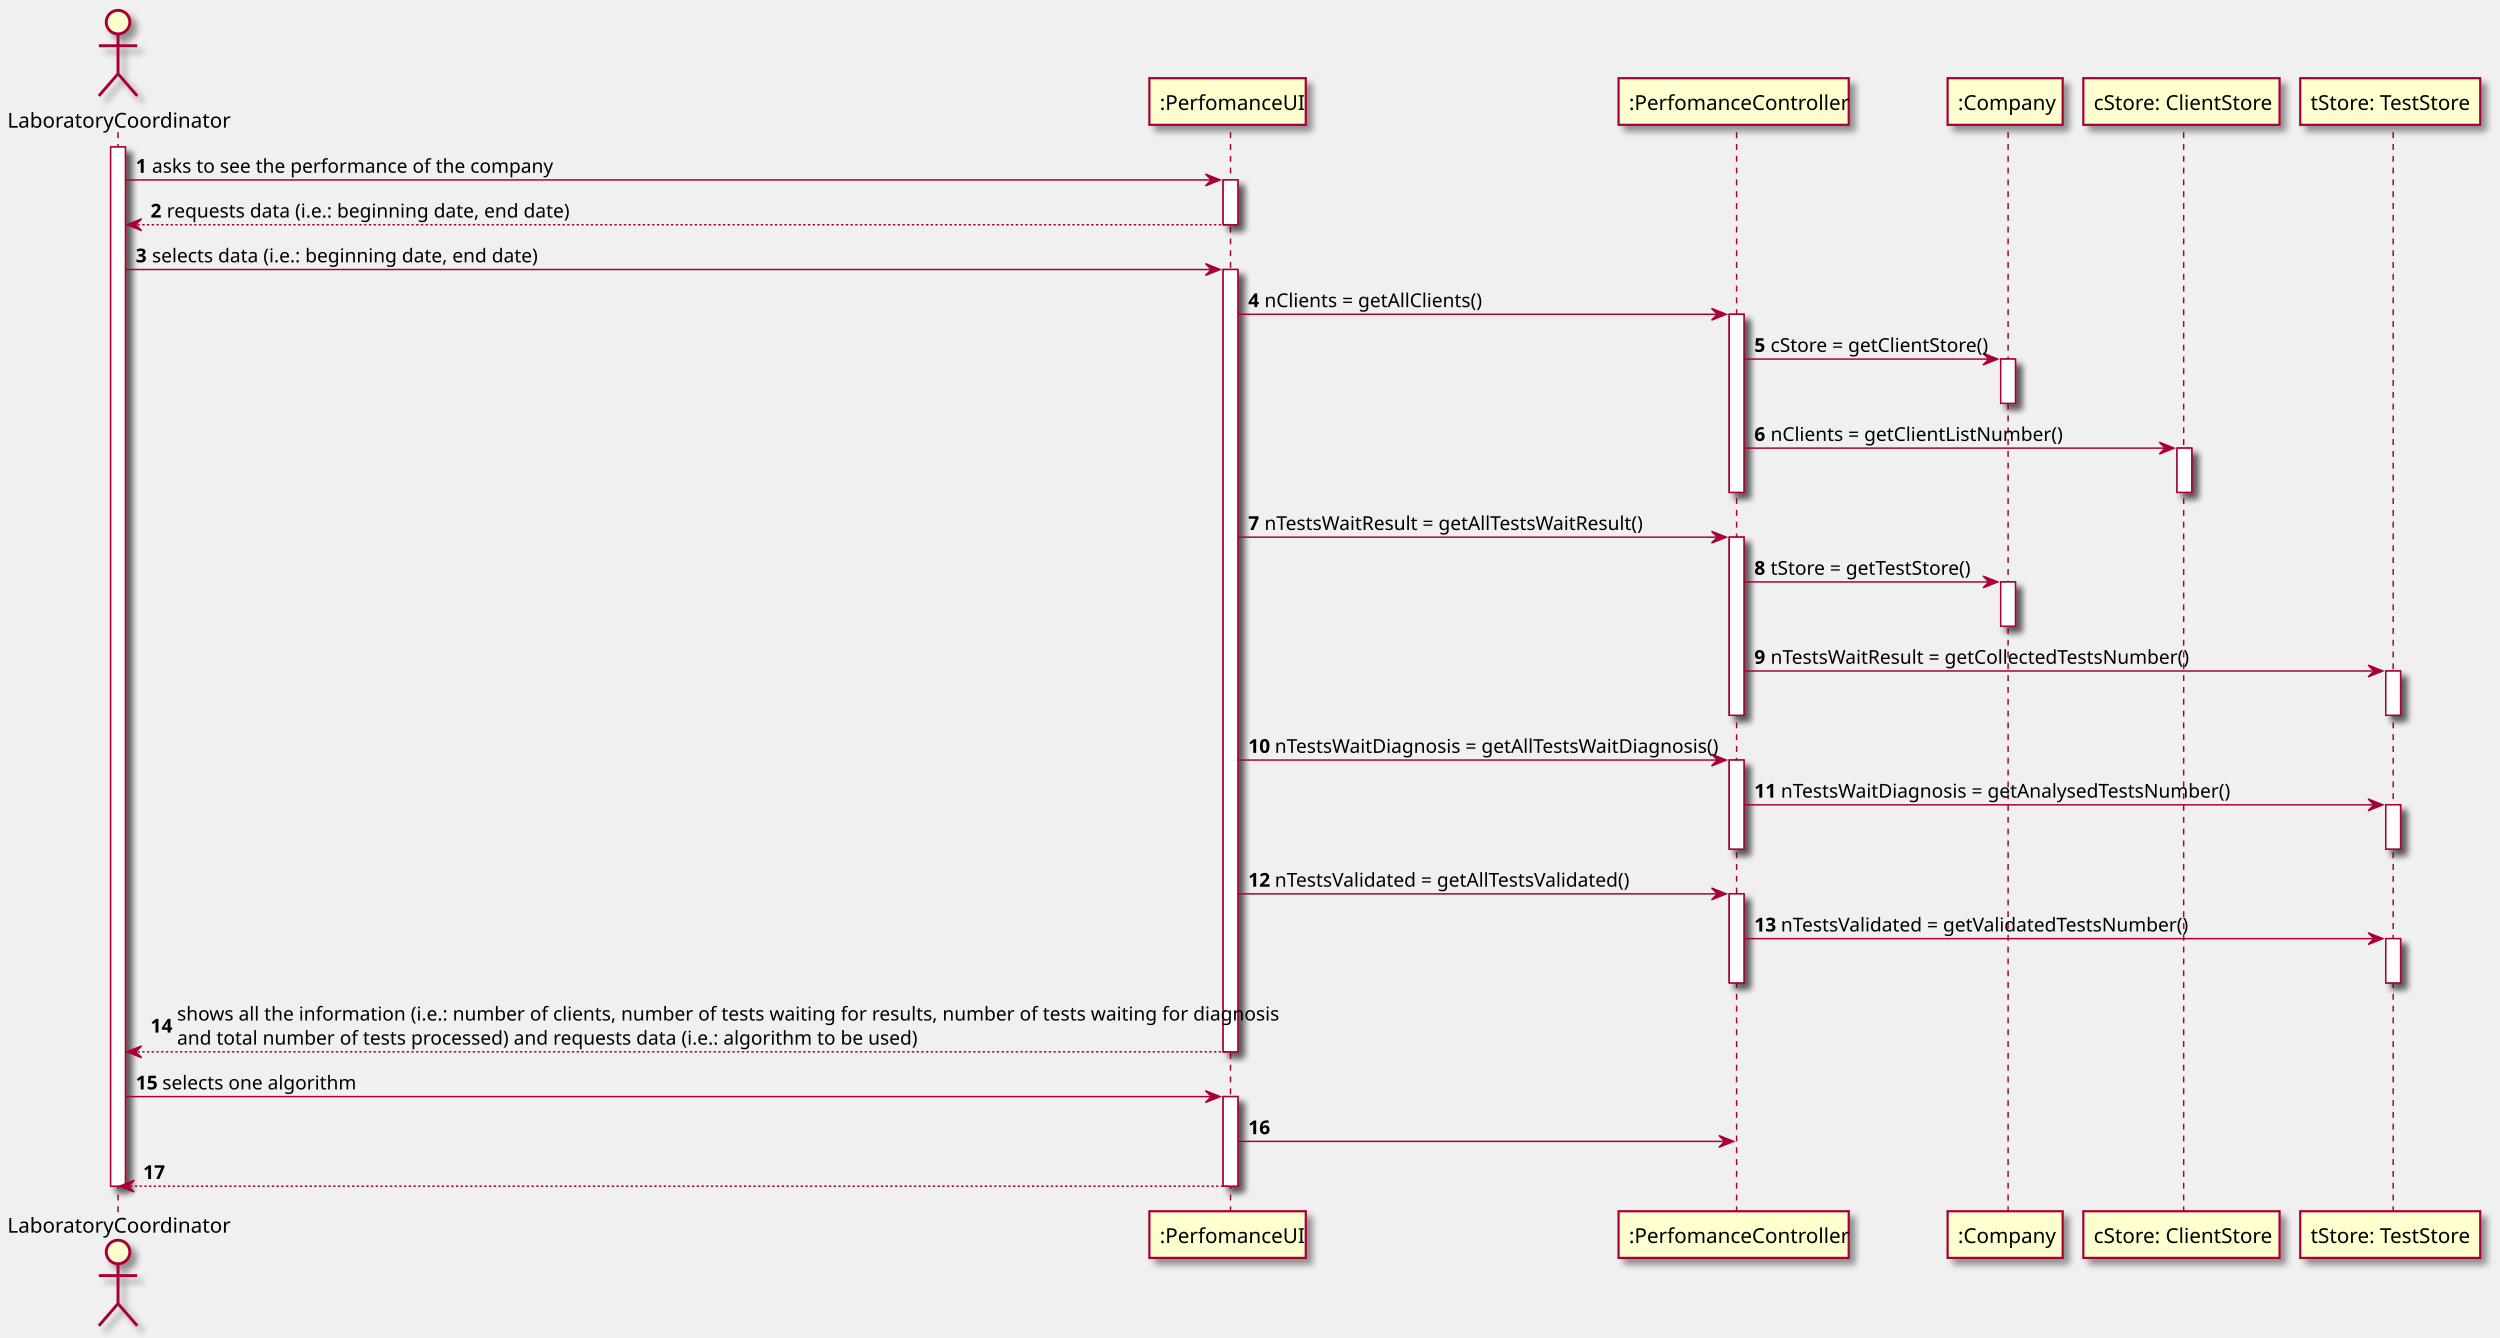
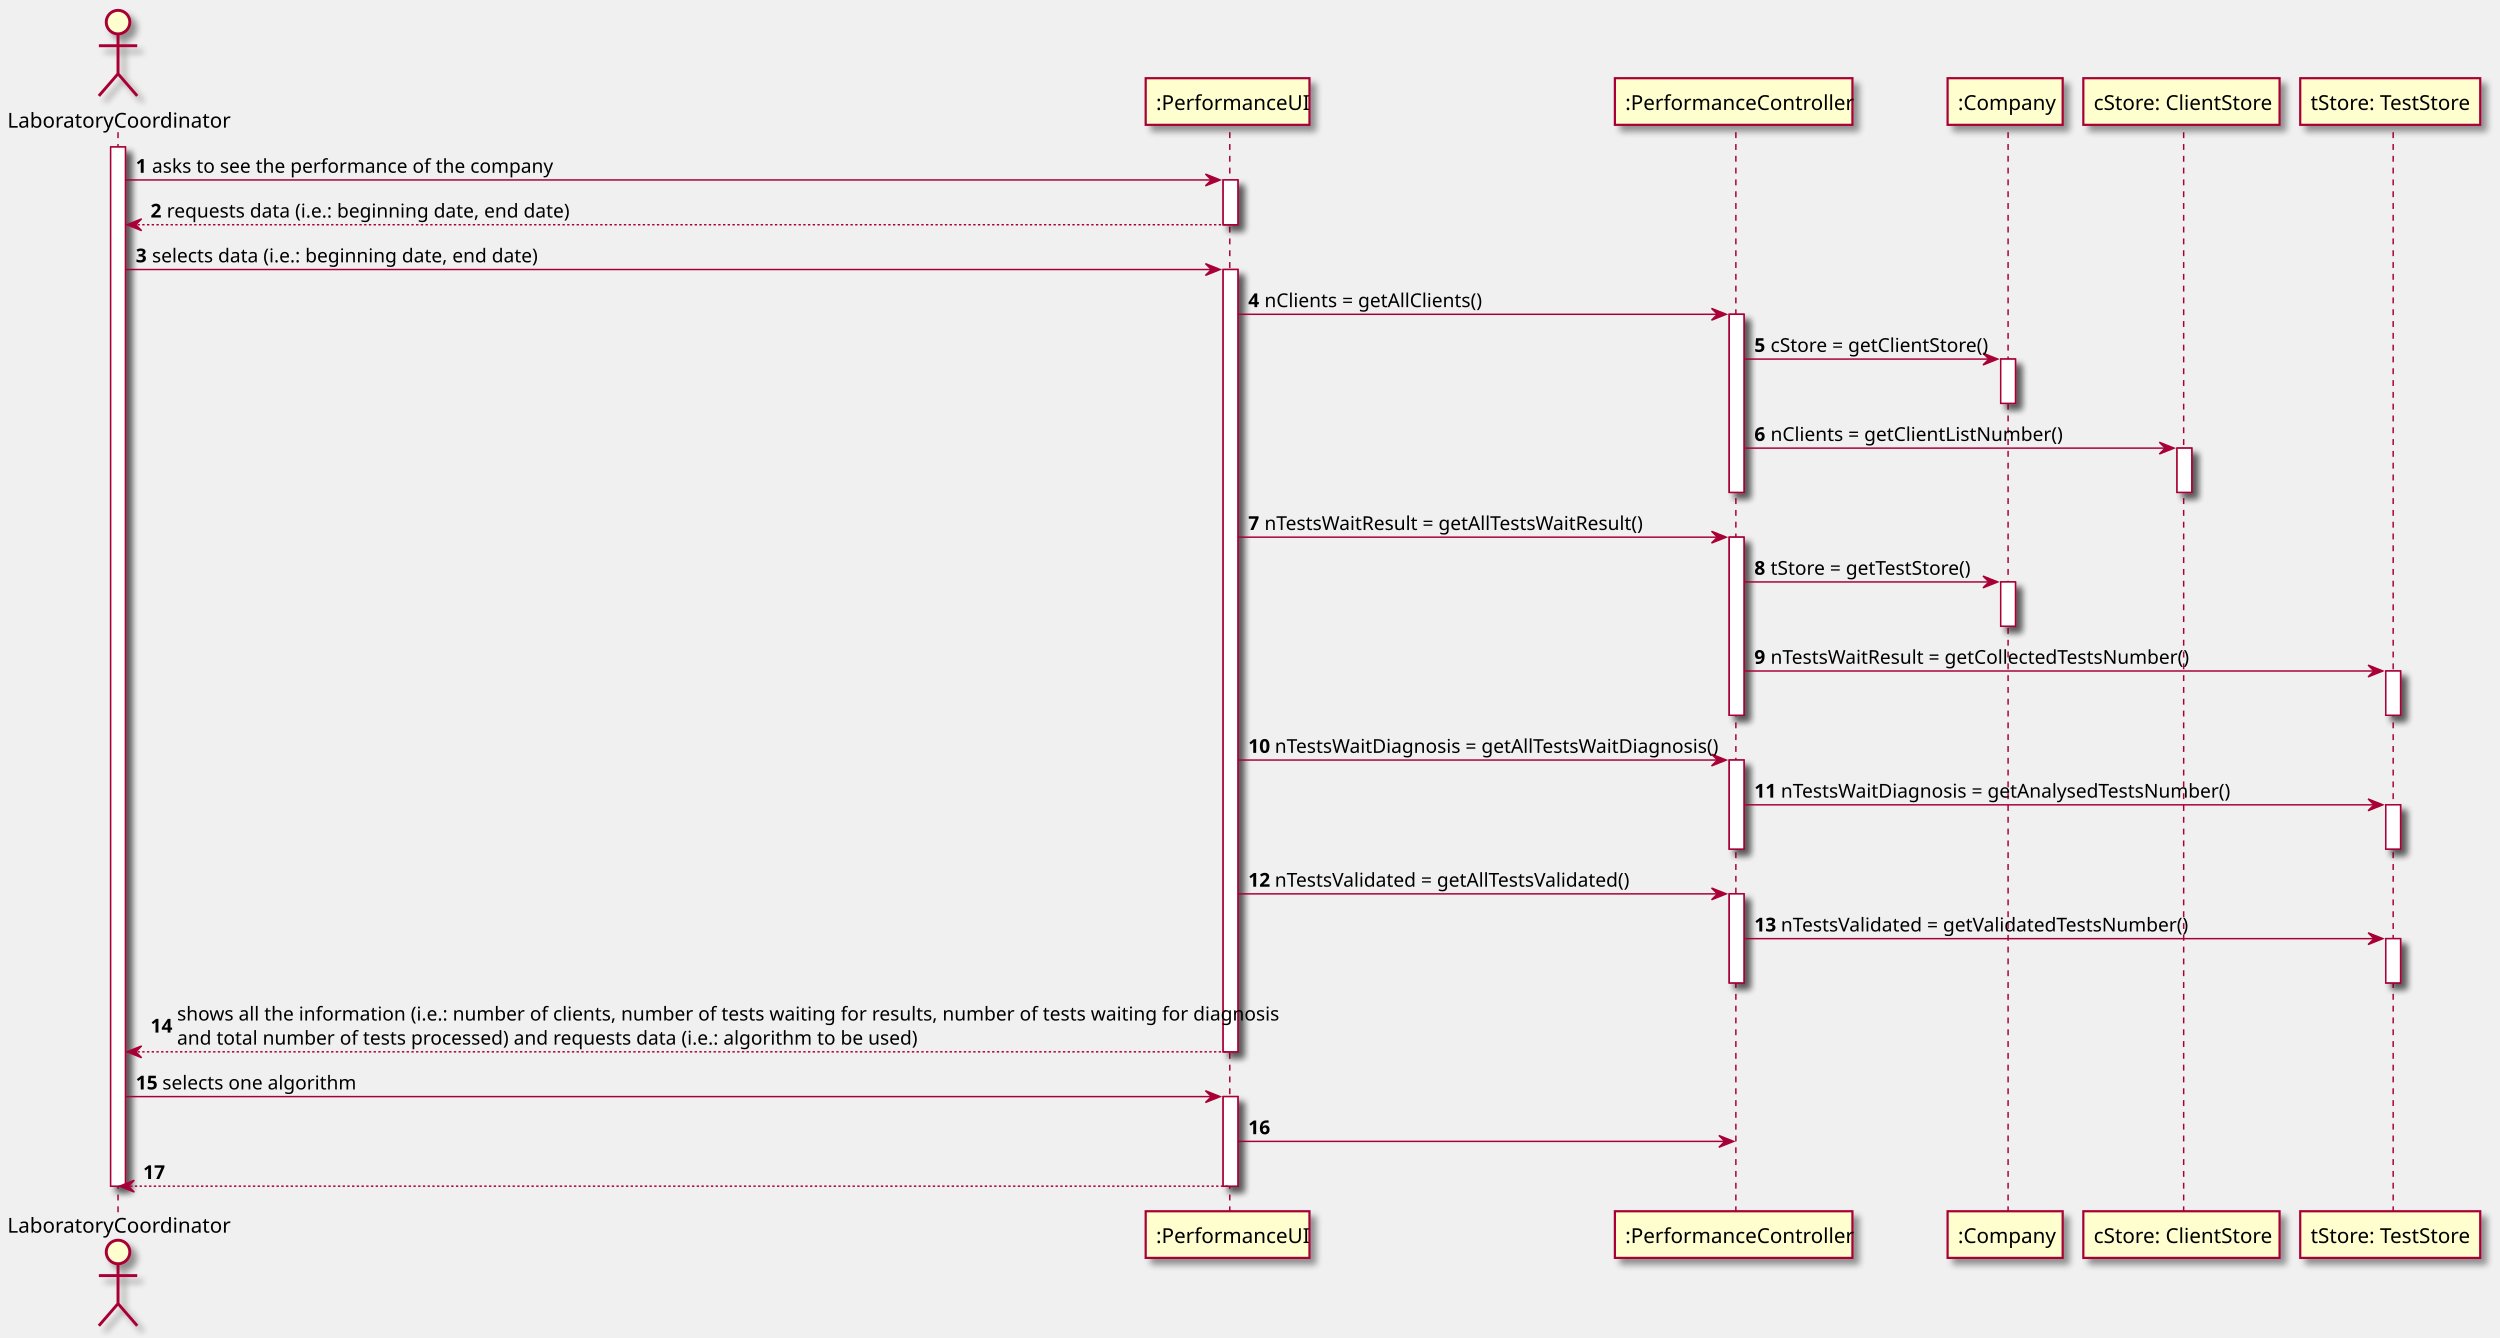
<svg xmlns="http://www.w3.org/2000/svg" contentScriptType="application/ecmascript" contentStyleType="text/css" height="1133.75px" preserveAspectRatio="none" style="width:2118px;height:1133px;background:#FFFFFF;" version="1.1" viewBox="0 0 2118 1133" width="2118.75px" zoomAndPan="magnify">
  <defs>
-     <filter height="300%" id="f1jk8toe05ia35" width="300%" x="-1" y="-1">
+     <filter height="300%" id="f1dhfd77prcsvj" width="300%" x="-1" y="-1">
      <feGaussianBlur result="blurOut" stdDeviation="2.5" />
      <feColorMatrix in="blurOut" result="blurOut2" type="matrix" values="0 0 0 0 0 0 0 0 0 0 0 0 0 0 0 0 0 0 .4 0" />
      <feOffset dx="5.0" dy="5.0" in="blurOut2" result="blurOut3" />
      <feBlend in="SourceGraphic" in2="blurOut3" mode="normal" />
    </filter>
  </defs>
  <g>
-     <rect fill="#FFFFFF" filter="url(#f1jk8toe05ia35)" height="880.41" style="stroke:#A80036;stroke-width:1.25;" width="12.5" x="93.75" y="124.512" />
-     <rect fill="#FFFFFF" filter="url(#f1jk8toe05ia35)" height="37.94" style="stroke:#A80036;stroke-width:1.25;" width="12.5" x="1036.25" y="152.451" />
-     <rect fill="#FFFFFF" filter="url(#f1jk8toe05ia35)" height="662.773" style="stroke:#A80036;stroke-width:1.25;" width="12.5" x="1036.25" y="228.33" />
-     <rect fill="#FFFFFF" filter="url(#f1jk8toe05ia35)" height="75.879" style="stroke:#A80036;stroke-width:1.25;" width="12.5" x="1036.25" y="929.043" />
-     <rect fill="#FFFFFF" filter="url(#f1jk8toe05ia35)" height="150.879" style="stroke:#A80036;stroke-width:1.25;" width="12.5" x="1465" y="266.269" />
-     <rect fill="#FFFFFF" filter="url(#f1jk8toe05ia35)" height="150.879" style="stroke:#A80036;stroke-width:1.25;" width="12.5" x="1465" y="455.088" />
-     <rect fill="#FFFFFF" filter="url(#f1jk8toe05ia35)" height="75.439" style="stroke:#A80036;stroke-width:1.25;" width="12.5" x="1465" y="643.906" />
-     <rect fill="#FFFFFF" filter="url(#f1jk8toe05ia35)" height="75.439" style="stroke:#A80036;stroke-width:1.25;" width="12.5" x="1465" y="757.285" />
-     <rect fill="#FFFFFF" filter="url(#f1jk8toe05ia35)" height="37.5" style="stroke:#A80036;stroke-width:1.25;" width="12.5" x="1695" y="304.209" />
-     <rect fill="#FFFFFF" filter="url(#f1jk8toe05ia35)" height="37.5" style="stroke:#A80036;stroke-width:1.25;" width="12.5" x="1695" y="493.027" />
-     <rect fill="#FFFFFF" filter="url(#f1jk8toe05ia35)" height="37.5" style="stroke:#A80036;stroke-width:1.25;" width="12.5" x="1844.375" y="379.648" />
-     <rect fill="#FFFFFF" filter="url(#f1jk8toe05ia35)" height="37.5" style="stroke:#A80036;stroke-width:1.25;" width="12.5" x="2021.25" y="568.467" />
-     <rect fill="#FFFFFF" filter="url(#f1jk8toe05ia35)" height="37.5" style="stroke:#A80036;stroke-width:1.25;" width="12.5" x="2021.25" y="681.846" />
-     <rect fill="#FFFFFF" filter="url(#f1jk8toe05ia35)" height="37.5" style="stroke:#A80036;stroke-width:1.25;" width="12.5" x="2021.25" y="795.225" />
+     <rect fill="#FFFFFF" filter="url(#f1dhfd77prcsvj)" height="880.41" style="stroke:#A80036;stroke-width:1.25;" width="12.5" x="93.75" y="124.512" />
+     <rect fill="#FFFFFF" filter="url(#f1dhfd77prcsvj)" height="37.94" style="stroke:#A80036;stroke-width:1.25;" width="12.5" x="1036.25" y="152.451" />
+     <rect fill="#FFFFFF" filter="url(#f1dhfd77prcsvj)" height="662.773" style="stroke:#A80036;stroke-width:1.25;" width="12.5" x="1036.25" y="228.33" />
+     <rect fill="#FFFFFF" filter="url(#f1dhfd77prcsvj)" height="75.879" style="stroke:#A80036;stroke-width:1.25;" width="12.5" x="1036.25" y="929.043" />
+     <rect fill="#FFFFFF" filter="url(#f1dhfd77prcsvj)" height="150.879" style="stroke:#A80036;stroke-width:1.25;" width="12.5" x="1465" y="266.269" />
+     <rect fill="#FFFFFF" filter="url(#f1dhfd77prcsvj)" height="150.879" style="stroke:#A80036;stroke-width:1.25;" width="12.5" x="1465" y="455.088" />
+     <rect fill="#FFFFFF" filter="url(#f1dhfd77prcsvj)" height="75.439" style="stroke:#A80036;stroke-width:1.25;" width="12.5" x="1465" y="643.906" />
+     <rect fill="#FFFFFF" filter="url(#f1dhfd77prcsvj)" height="75.439" style="stroke:#A80036;stroke-width:1.25;" width="12.5" x="1465" y="757.285" />
+     <rect fill="#FFFFFF" filter="url(#f1dhfd77prcsvj)" height="37.5" style="stroke:#A80036;stroke-width:1.25;" width="12.5" x="1695" y="304.209" />
+     <rect fill="#FFFFFF" filter="url(#f1dhfd77prcsvj)" height="37.5" style="stroke:#A80036;stroke-width:1.25;" width="12.5" x="1695" y="493.027" />
+     <rect fill="#FFFFFF" filter="url(#f1dhfd77prcsvj)" height="37.5" style="stroke:#A80036;stroke-width:1.25;" width="12.5" x="1844.375" y="379.648" />
+     <rect fill="#FFFFFF" filter="url(#f1dhfd77prcsvj)" height="37.5" style="stroke:#A80036;stroke-width:1.25;" width="12.5" x="2021.25" y="568.467" />
+     <rect fill="#FFFFFF" filter="url(#f1dhfd77prcsvj)" height="37.5" style="stroke:#A80036;stroke-width:1.25;" width="12.5" x="2021.25" y="681.846" />
+     <rect fill="#FFFFFF" filter="url(#f1dhfd77prcsvj)" height="37.5" style="stroke:#A80036;stroke-width:1.25;" width="12.5" x="2021.25" y="795.225" />
    <line style="stroke:#A80036;stroke-width:1.25;stroke-dasharray:5.0,5.0;" x1="100" x2="100" y1="112.012" y2="1027.422" />
-     <line style="stroke:#A80036;stroke-width:1.25;stroke-dasharray:5.0,5.0;" x1="1042.5" x2="1042.5" y1="112.012" y2="1027.422" />
-     <line style="stroke:#A80036;stroke-width:1.25;stroke-dasharray:5.0,5.0;" x1="1471.25" x2="1471.25" y1="112.012" y2="1027.422" />
+     <line style="stroke:#A80036;stroke-width:1.25;stroke-dasharray:5.0,5.0;" x1="1041.875" x2="1041.875" y1="112.012" y2="1027.422" />
+     <line style="stroke:#A80036;stroke-width:1.25;stroke-dasharray:5.0,5.0;" x1="1470.625" x2="1470.625" y1="112.012" y2="1027.422" />
    <line style="stroke:#A80036;stroke-width:1.25;stroke-dasharray:5.0,5.0;" x1="1701.25" x2="1701.25" y1="112.012" y2="1027.422" />
    <line style="stroke:#A80036;stroke-width:1.25;stroke-dasharray:5.0,5.0;" x1="1850" x2="1850" y1="112.012" y2="1027.422" />
    <line style="stroke:#A80036;stroke-width:1.25;stroke-dasharray:5.0,5.0;" x1="2027.5" x2="2027.5" y1="112.012" y2="1027.422" />
    <text fill="#000000" font-family="sans-serif" font-size="17.5" lengthAdjust="spacing" textLength="180" x="6.25" y="108.166">LaboratoryCoordinator</text>
-     <ellipse cx="100" cy="18.75" fill="#FEFECE" filter="url(#f1jk8toe05ia35)" rx="10" ry="10" style="stroke:#A80036;stroke-width:2.5;" />
-     <path d="M100,28.75 L100,62.5 M83.75,38.75 L116.25,38.75 M100,62.5 L83.75,81.25 M100,62.5 L116.25,81.25 " fill="none" filter="url(#f1jk8toe05ia35)" style="stroke:#A80036;stroke-width:2.5;" />
+     <ellipse cx="100" cy="18.75" fill="#FEFECE" filter="url(#f1dhfd77prcsvj)" rx="10" ry="10" style="stroke:#A80036;stroke-width:2.5;" />
+     <path d="M100,28.75 L100,62.5 M83.75,38.75 L116.25,38.75 M100,62.5 L83.75,81.25 M100,62.5 L116.25,81.25 " fill="none" filter="url(#f1dhfd77prcsvj)" style="stroke:#A80036;stroke-width:2.5;" />
    <text fill="#000000" font-family="sans-serif" font-size="17.5" lengthAdjust="spacing" textLength="180" x="6.25" y="1044.338">LaboratoryCoordinator</text>
-     <ellipse cx="100" cy="1060.684" fill="#FEFECE" filter="url(#f1jk8toe05ia35)" rx="10" ry="10" style="stroke:#A80036;stroke-width:2.5;" />
-     <path d="M100,1070.684 L100,1104.434 M83.75,1080.684 L116.25,1080.684 M100,1104.434 L83.75,1123.184 M100,1104.434 L116.25,1123.184 " fill="none" filter="url(#f1jk8toe05ia35)" style="stroke:#A80036;stroke-width:2.5;" />
-     <rect fill="#FEFECE" filter="url(#f1jk8toe05ia35)" height="39.512" style="stroke:#A80036;stroke-width:1.875;" width="132.5" x="973.75" y="66.25" />
-     <text fill="#000000" font-family="sans-serif" font-size="17.5" lengthAdjust="spacing" textLength="115" x="982.5" y="93.166">:PerfomanceUI</text>
-     <rect fill="#FEFECE" filter="url(#f1jk8toe05ia35)" height="39.512" style="stroke:#A80036;stroke-width:1.875;" width="132.5" x="973.75" y="1026.172" />
-     <text fill="#000000" font-family="sans-serif" font-size="17.5" lengthAdjust="spacing" textLength="115" x="982.5" y="1053.088">:PerfomanceUI</text>
-     <rect fill="#FEFECE" filter="url(#f1jk8toe05ia35)" height="39.512" style="stroke:#A80036;stroke-width:1.875;" width="195" x="1371.25" y="66.25" />
-     <text fill="#000000" font-family="sans-serif" font-size="17.5" lengthAdjust="spacing" textLength="177.5" x="1380" y="93.166">:PerfomanceController</text>
-     <rect fill="#FEFECE" filter="url(#f1jk8toe05ia35)" height="39.512" style="stroke:#A80036;stroke-width:1.875;" width="195" x="1371.25" y="1026.172" />
-     <text fill="#000000" font-family="sans-serif" font-size="17.5" lengthAdjust="spacing" textLength="177.5" x="1380" y="1053.088">:PerfomanceController</text>
-     <rect fill="#FEFECE" filter="url(#f1jk8toe05ia35)" height="39.512" style="stroke:#A80036;stroke-width:1.875;" width="97.5" x="1650" y="66.25" />
+     <ellipse cx="100" cy="1060.684" fill="#FEFECE" filter="url(#f1dhfd77prcsvj)" rx="10" ry="10" style="stroke:#A80036;stroke-width:2.5;" />
+     <path d="M100,1070.684 L100,1104.434 M83.75,1080.684 L116.25,1080.684 M100,1104.434 L83.75,1123.184 M100,1104.434 L116.25,1123.184 " fill="none" filter="url(#f1dhfd77prcsvj)" style="stroke:#A80036;stroke-width:2.5;" />
+     <rect fill="#FEFECE" filter="url(#f1dhfd77prcsvj)" height="39.512" style="stroke:#A80036;stroke-width:1.875;" width="138.75" x="970.625" y="66.25" />
+     <text fill="#000000" font-family="sans-serif" font-size="17.5" lengthAdjust="spacing" textLength="121.25" x="979.375" y="93.166">:PerformanceUI</text>
+     <rect fill="#FEFECE" filter="url(#f1dhfd77prcsvj)" height="39.512" style="stroke:#A80036;stroke-width:1.875;" width="138.75" x="970.625" y="1026.172" />
+     <text fill="#000000" font-family="sans-serif" font-size="17.5" lengthAdjust="spacing" textLength="121.25" x="979.375" y="1053.088">:PerformanceUI</text>
+     <rect fill="#FEFECE" filter="url(#f1dhfd77prcsvj)" height="39.512" style="stroke:#A80036;stroke-width:1.875;" width="201.25" x="1368.125" y="66.25" />
+     <text fill="#000000" font-family="sans-serif" font-size="17.5" lengthAdjust="spacing" textLength="183.75" x="1376.875" y="93.166">:PerformanceController</text>
+     <rect fill="#FEFECE" filter="url(#f1dhfd77prcsvj)" height="39.512" style="stroke:#A80036;stroke-width:1.875;" width="201.25" x="1368.125" y="1026.172" />
+     <text fill="#000000" font-family="sans-serif" font-size="17.5" lengthAdjust="spacing" textLength="183.75" x="1376.875" y="1053.088">:PerformanceController</text>
+     <rect fill="#FEFECE" filter="url(#f1dhfd77prcsvj)" height="39.512" style="stroke:#A80036;stroke-width:1.875;" width="97.5" x="1650" y="66.25" />
    <text fill="#000000" font-family="sans-serif" font-size="17.5" lengthAdjust="spacing" textLength="80" x="1658.75" y="93.166">:Company</text>
-     <rect fill="#FEFECE" filter="url(#f1jk8toe05ia35)" height="39.512" style="stroke:#A80036;stroke-width:1.875;" width="97.5" x="1650" y="1026.172" />
+     <rect fill="#FEFECE" filter="url(#f1dhfd77prcsvj)" height="39.512" style="stroke:#A80036;stroke-width:1.875;" width="97.5" x="1650" y="1026.172" />
    <text fill="#000000" font-family="sans-serif" font-size="17.5" lengthAdjust="spacing" textLength="80" x="1658.75" y="1053.088">:Company</text>
-     <rect fill="#FEFECE" filter="url(#f1jk8toe05ia35)" height="39.512" style="stroke:#A80036;stroke-width:1.875;" width="166.25" x="1765" y="66.25" />
+     <rect fill="#FEFECE" filter="url(#f1dhfd77prcsvj)" height="39.512" style="stroke:#A80036;stroke-width:1.875;" width="166.25" x="1765" y="66.25" />
    <text fill="#000000" font-family="sans-serif" font-size="17.5" lengthAdjust="spacing" textLength="148.75" x="1773.75" y="93.166">cStore: ClientStore</text>
-     <rect fill="#FEFECE" filter="url(#f1jk8toe05ia35)" height="39.512" style="stroke:#A80036;stroke-width:1.875;" width="166.25" x="1765" y="1026.172" />
+     <rect fill="#FEFECE" filter="url(#f1dhfd77prcsvj)" height="39.512" style="stroke:#A80036;stroke-width:1.875;" width="166.25" x="1765" y="1026.172" />
    <text fill="#000000" font-family="sans-serif" font-size="17.5" lengthAdjust="spacing" textLength="148.75" x="1773.75" y="1053.088">cStore: ClientStore</text>
-     <rect fill="#FEFECE" filter="url(#f1jk8toe05ia35)" height="39.512" style="stroke:#A80036;stroke-width:1.875;" width="152.5" x="1948.75" y="66.25" />
+     <rect fill="#FEFECE" filter="url(#f1dhfd77prcsvj)" height="39.512" style="stroke:#A80036;stroke-width:1.875;" width="152.5" x="1948.75" y="66.25" />
    <text fill="#000000" font-family="sans-serif" font-size="17.5" lengthAdjust="spacing" textLength="135" x="1957.5" y="93.166">tStore: TestStore</text>
-     <rect fill="#FEFECE" filter="url(#f1jk8toe05ia35)" height="39.512" style="stroke:#A80036;stroke-width:1.875;" width="152.5" x="1948.75" y="1026.172" />
+     <rect fill="#FEFECE" filter="url(#f1dhfd77prcsvj)" height="39.512" style="stroke:#A80036;stroke-width:1.875;" width="152.5" x="1948.75" y="1026.172" />
    <text fill="#000000" font-family="sans-serif" font-size="17.5" lengthAdjust="spacing" textLength="135" x="1957.5" y="1053.088">tStore: TestStore</text>
-     <rect fill="#FFFFFF" filter="url(#f1jk8toe05ia35)" height="880.41" style="stroke:#A80036;stroke-width:1.25;" width="12.5" x="93.75" y="124.512" />
-     <rect fill="#FFFFFF" filter="url(#f1jk8toe05ia35)" height="37.94" style="stroke:#A80036;stroke-width:1.25;" width="12.5" x="1036.25" y="152.451" />
-     <rect fill="#FFFFFF" filter="url(#f1jk8toe05ia35)" height="662.773" style="stroke:#A80036;stroke-width:1.25;" width="12.5" x="1036.25" y="228.33" />
-     <rect fill="#FFFFFF" filter="url(#f1jk8toe05ia35)" height="75.879" style="stroke:#A80036;stroke-width:1.25;" width="12.5" x="1036.25" y="929.043" />
-     <rect fill="#FFFFFF" filter="url(#f1jk8toe05ia35)" height="150.879" style="stroke:#A80036;stroke-width:1.25;" width="12.5" x="1465" y="266.269" />
-     <rect fill="#FFFFFF" filter="url(#f1jk8toe05ia35)" height="150.879" style="stroke:#A80036;stroke-width:1.25;" width="12.5" x="1465" y="455.088" />
-     <rect fill="#FFFFFF" filter="url(#f1jk8toe05ia35)" height="75.439" style="stroke:#A80036;stroke-width:1.25;" width="12.5" x="1465" y="643.906" />
-     <rect fill="#FFFFFF" filter="url(#f1jk8toe05ia35)" height="75.439" style="stroke:#A80036;stroke-width:1.25;" width="12.5" x="1465" y="757.285" />
-     <rect fill="#FFFFFF" filter="url(#f1jk8toe05ia35)" height="37.5" style="stroke:#A80036;stroke-width:1.25;" width="12.5" x="1695" y="304.209" />
-     <rect fill="#FFFFFF" filter="url(#f1jk8toe05ia35)" height="37.5" style="stroke:#A80036;stroke-width:1.25;" width="12.5" x="1695" y="493.027" />
-     <rect fill="#FFFFFF" filter="url(#f1jk8toe05ia35)" height="37.5" style="stroke:#A80036;stroke-width:1.25;" width="12.5" x="1844.375" y="379.648" />
-     <rect fill="#FFFFFF" filter="url(#f1jk8toe05ia35)" height="37.5" style="stroke:#A80036;stroke-width:1.25;" width="12.5" x="2021.25" y="568.467" />
-     <rect fill="#FFFFFF" filter="url(#f1jk8toe05ia35)" height="37.5" style="stroke:#A80036;stroke-width:1.25;" width="12.5" x="2021.25" y="681.846" />
-     <rect fill="#FFFFFF" filter="url(#f1jk8toe05ia35)" height="37.5" style="stroke:#A80036;stroke-width:1.25;" width="12.5" x="2021.25" y="795.225" />
+     <rect fill="#FFFFFF" filter="url(#f1dhfd77prcsvj)" height="880.41" style="stroke:#A80036;stroke-width:1.25;" width="12.5" x="93.75" y="124.512" />
+     <rect fill="#FFFFFF" filter="url(#f1dhfd77prcsvj)" height="37.94" style="stroke:#A80036;stroke-width:1.25;" width="12.5" x="1036.25" y="152.451" />
+     <rect fill="#FFFFFF" filter="url(#f1dhfd77prcsvj)" height="662.773" style="stroke:#A80036;stroke-width:1.25;" width="12.5" x="1036.25" y="228.33" />
+     <rect fill="#FFFFFF" filter="url(#f1dhfd77prcsvj)" height="75.879" style="stroke:#A80036;stroke-width:1.25;" width="12.5" x="1036.25" y="929.043" />
+     <rect fill="#FFFFFF" filter="url(#f1dhfd77prcsvj)" height="150.879" style="stroke:#A80036;stroke-width:1.25;" width="12.5" x="1465" y="266.269" />
+     <rect fill="#FFFFFF" filter="url(#f1dhfd77prcsvj)" height="150.879" style="stroke:#A80036;stroke-width:1.25;" width="12.5" x="1465" y="455.088" />
+     <rect fill="#FFFFFF" filter="url(#f1dhfd77prcsvj)" height="75.439" style="stroke:#A80036;stroke-width:1.25;" width="12.5" x="1465" y="643.906" />
+     <rect fill="#FFFFFF" filter="url(#f1dhfd77prcsvj)" height="75.439" style="stroke:#A80036;stroke-width:1.25;" width="12.5" x="1465" y="757.285" />
+     <rect fill="#FFFFFF" filter="url(#f1dhfd77prcsvj)" height="37.5" style="stroke:#A80036;stroke-width:1.25;" width="12.5" x="1695" y="304.209" />
+     <rect fill="#FFFFFF" filter="url(#f1dhfd77prcsvj)" height="37.5" style="stroke:#A80036;stroke-width:1.25;" width="12.5" x="1695" y="493.027" />
+     <rect fill="#FFFFFF" filter="url(#f1dhfd77prcsvj)" height="37.5" style="stroke:#A80036;stroke-width:1.25;" width="12.5" x="1844.375" y="379.648" />
+     <rect fill="#FFFFFF" filter="url(#f1dhfd77prcsvj)" height="37.5" style="stroke:#A80036;stroke-width:1.25;" width="12.5" x="2021.25" y="568.467" />
+     <rect fill="#FFFFFF" filter="url(#f1dhfd77prcsvj)" height="37.5" style="stroke:#A80036;stroke-width:1.25;" width="12.5" x="2021.25" y="681.846" />
+     <rect fill="#FFFFFF" filter="url(#f1dhfd77prcsvj)" height="37.5" style="stroke:#A80036;stroke-width:1.25;" width="12.5" x="2021.25" y="795.225" />
    <polygon fill="#A80036" points="1021.25,147.451,1033.75,152.451,1021.25,157.451,1026.25,152.451" style="stroke:#A80036;stroke-width:1.25;" />
    <line style="stroke:#A80036;stroke-width:1.25;" x1="106.25" x2="1028.75" y1="152.451" y2="152.451" />
    <text fill="#000000" font-family="sans-serif" font-size="16.25" font-weight="bold" lengthAdjust="spacing" textLength="8.75" x="115" y="146.381">1</text>
    <text fill="#000000" font-family="sans-serif" font-size="16.25" lengthAdjust="spacing" textLength="322.5" x="128.75" y="146.381">asks to see the performance of the company</text>
    <polygon fill="#A80036" points="120,185.391,107.5,190.391,120,195.391,115,190.391" style="stroke:#A80036;stroke-width:1.25;" />
    <line style="stroke:#A80036;stroke-width:1.25;stroke-dasharray:2.0,2.0;" x1="112.5" x2="1041.25" y1="190.391" y2="190.391" />
    <text fill="#000000" font-family="sans-serif" font-size="16.25" font-weight="bold" lengthAdjust="spacing" textLength="8.75" x="127.5" y="184.32">2</text>
    <text fill="#000000" font-family="sans-serif" font-size="16.25" lengthAdjust="spacing" textLength="323.75" x="141.25" y="184.32">requests data (i.e.: beginning date, end date)</text>
    <polygon fill="#A80036" points="1021.25,223.33,1033.75,228.33,1021.25,233.33,1026.25,228.33" style="stroke:#A80036;stroke-width:1.25;" />
    <line style="stroke:#A80036;stroke-width:1.25;" x1="106.25" x2="1028.75" y1="228.33" y2="228.33" />
    <text fill="#000000" font-family="sans-serif" font-size="16.25" font-weight="bold" lengthAdjust="spacing" textLength="8.75" x="115" y="222.26">3</text>
    <text fill="#000000" font-family="sans-serif" font-size="16.25" lengthAdjust="spacing" textLength="313.75" x="128.75" y="222.26">selects data (i.e.: beginning date, end date)</text>
    <polygon fill="#A80036" points="1450,261.269,1462.5,266.269,1450,271.269,1455,266.269" style="stroke:#A80036;stroke-width:1.25;" />
    <line style="stroke:#A80036;stroke-width:1.25;" x1="1048.75" x2="1457.5" y1="266.269" y2="266.269" />
    <text fill="#000000" font-family="sans-serif" font-size="16.25" font-weight="bold" lengthAdjust="spacing" textLength="8.75" x="1057.5" y="260.199">4</text>
    <text fill="#000000" font-family="sans-serif" font-size="16.25" lengthAdjust="spacing" textLength="180" x="1071.25" y="260.199">nClients = getAllClients()</text>
    <polygon fill="#A80036" points="1680,299.209,1692.5,304.209,1680,309.209,1685,304.209" style="stroke:#A80036;stroke-width:1.25;" />
    <line style="stroke:#A80036;stroke-width:1.25;" x1="1477.5" x2="1687.5" y1="304.209" y2="304.209" />
    <text fill="#000000" font-family="sans-serif" font-size="16.25" font-weight="bold" lengthAdjust="spacing" textLength="8.75" x="1486.25" y="298.138">5</text>
    <text fill="#000000" font-family="sans-serif" font-size="16.25" lengthAdjust="spacing" textLength="180" x="1500" y="298.138">cStore = getClientStore()</text>
    <polygon fill="#A80036" points="1829.375,374.648,1841.875,379.648,1829.375,384.648,1834.375,379.648" style="stroke:#A80036;stroke-width:1.25;" />
    <line style="stroke:#A80036;stroke-width:1.25;" x1="1477.5" x2="1836.875" y1="379.648" y2="379.648" />
    <text fill="#000000" font-family="sans-serif" font-size="16.25" font-weight="bold" lengthAdjust="spacing" textLength="8.75" x="1486.25" y="373.578">6</text>
    <text fill="#000000" font-family="sans-serif" font-size="16.25" lengthAdjust="spacing" textLength="235" x="1500" y="373.578">nClients = getClientListNumber()</text>
    <polygon fill="#A80036" points="1450,450.088,1462.5,455.088,1450,460.088,1455,455.088" style="stroke:#A80036;stroke-width:1.25;" />
    <line style="stroke:#A80036;stroke-width:1.25;" x1="1048.75" x2="1457.5" y1="455.088" y2="455.088" />
    <text fill="#000000" font-family="sans-serif" font-size="16.25" font-weight="bold" lengthAdjust="spacing" textLength="8.75" x="1057.5" y="449.017">7</text>
    <text fill="#000000" font-family="sans-serif" font-size="16.25" lengthAdjust="spacing" textLength="320" x="1071.25" y="449.017">nTestsWaitResult = getAllTestsWaitResult()</text>
    <polygon fill="#A80036" points="1680,488.027,1692.5,493.027,1680,498.027,1685,493.027" style="stroke:#A80036;stroke-width:1.25;" />
    <line style="stroke:#A80036;stroke-width:1.25;" x1="1477.5" x2="1687.5" y1="493.027" y2="493.027" />
    <text fill="#000000" font-family="sans-serif" font-size="16.25" font-weight="bold" lengthAdjust="spacing" textLength="8.75" x="1486.25" y="486.957">8</text>
    <text fill="#000000" font-family="sans-serif" font-size="16.25" lengthAdjust="spacing" textLength="166.25" x="1500" y="486.957">tStore = getTestStore()</text>
    <polygon fill="#A80036" points="2006.25,563.467,2018.75,568.467,2006.25,573.467,2011.25,568.467" style="stroke:#A80036;stroke-width:1.25;" />
    <line style="stroke:#A80036;stroke-width:1.25;" x1="1477.5" x2="2013.75" y1="568.467" y2="568.467" />
    <text fill="#000000" font-family="sans-serif" font-size="16.25" font-weight="bold" lengthAdjust="spacing" textLength="8.75" x="1486.25" y="562.396">9</text>
    <text fill="#000000" font-family="sans-serif" font-size="16.25" lengthAdjust="spacing" textLength="345" x="1500" y="562.396">nTestsWaitResult = getCollectedTestsNumber()</text>
    <polygon fill="#A80036" points="1450,638.906,1462.5,643.906,1450,648.906,1455,643.906" style="stroke:#A80036;stroke-width:1.25;" />
    <line style="stroke:#A80036;stroke-width:1.25;" x1="1048.75" x2="1457.5" y1="643.906" y2="643.906" />
    <text fill="#000000" font-family="sans-serif" font-size="16.25" font-weight="bold" lengthAdjust="spacing" textLength="17.5" x="1057.5" y="637.836">10</text>
    <text fill="#000000" font-family="sans-serif" font-size="16.25" lengthAdjust="spacing" textLength="370" x="1080" y="637.836">nTestsWaitDiagnosis = getAllTestsWaitDiagnosis()</text>
    <polygon fill="#A80036" points="2006.25,676.846,2018.75,681.846,2006.25,686.846,2011.25,681.846" style="stroke:#A80036;stroke-width:1.25;" />
    <line style="stroke:#A80036;stroke-width:1.25;" x1="1477.5" x2="2013.75" y1="681.846" y2="681.846" />
    <text fill="#000000" font-family="sans-serif" font-size="16.25" font-weight="bold" lengthAdjust="spacing" textLength="17.5" x="1486.25" y="675.775">11</text>
    <text fill="#000000" font-family="sans-serif" font-size="16.25" lengthAdjust="spacing" textLength="370" x="1508.75" y="675.775">nTestsWaitDiagnosis = getAnalysedTestsNumber()</text>
    <polygon fill="#A80036" points="1450,752.285,1462.5,757.285,1450,762.285,1455,757.285" style="stroke:#A80036;stroke-width:1.25;" />
    <line style="stroke:#A80036;stroke-width:1.25;" x1="1048.75" x2="1457.5" y1="757.285" y2="757.285" />
    <text fill="#000000" font-family="sans-serif" font-size="16.25" font-weight="bold" lengthAdjust="spacing" textLength="17.5" x="1057.5" y="751.215">12</text>
    <text fill="#000000" font-family="sans-serif" font-size="16.25" lengthAdjust="spacing" textLength="295" x="1080" y="751.215">nTestsValidated = getAllTestsValidated()</text>
    <polygon fill="#A80036" points="2006.25,790.225,2018.75,795.225,2006.25,800.225,2011.25,795.225" style="stroke:#A80036;stroke-width:1.25;" />
    <line style="stroke:#A80036;stroke-width:1.25;" x1="1477.5" x2="2013.75" y1="795.225" y2="795.225" />
    <text fill="#000000" font-family="sans-serif" font-size="16.25" font-weight="bold" lengthAdjust="spacing" textLength="17.5" x="1486.25" y="789.154">13</text>
    <text fill="#000000" font-family="sans-serif" font-size="16.25" lengthAdjust="spacing" textLength="332.5" x="1508.75" y="789.154">nTestsValidated = getValidatedTestsNumber()</text>
    <polygon fill="#A80036" points="120,886.104,107.5,891.104,120,896.104,115,891.104" style="stroke:#A80036;stroke-width:1.25;" />
    <line style="stroke:#A80036;stroke-width:1.25;stroke-dasharray:2.0,2.0;" x1="112.5" x2="1041.25" y1="891.104" y2="891.104" />
    <text fill="#000000" font-family="sans-serif" font-size="16.25" font-weight="bold" lengthAdjust="spacing" textLength="17.5" x="127.5" y="874.813">14</text>
    <text fill="#000000" font-family="sans-serif" font-size="16.25" lengthAdjust="spacing" textLength="872.5" x="150" y="864.593">shows all the information (i.e.: number of clients, number of tests waiting for results, number of tests waiting for diagnosis</text>
    <text fill="#000000" font-family="sans-serif" font-size="16.25" lengthAdjust="spacing" textLength="595" x="150" y="885.033">and total number of tests processed) and requests data (i.e.: algorithm to be used)</text>
    <polygon fill="#A80036" points="1021.25,924.043,1033.75,929.043,1021.25,934.043,1026.25,929.043" style="stroke:#A80036;stroke-width:1.25;" />
    <line style="stroke:#A80036;stroke-width:1.25;" x1="106.25" x2="1028.75" y1="929.043" y2="929.043" />
    <text fill="#000000" font-family="sans-serif" font-size="16.25" font-weight="bold" lengthAdjust="spacing" textLength="17.5" x="115" y="922.972">15</text>
    <text fill="#000000" font-family="sans-serif" font-size="16.25" lengthAdjust="spacing" textLength="155" x="137.5" y="922.972">selects one algorithm</text>
    <polygon fill="#A80036" points="1456.25,961.982,1468.75,966.982,1456.25,971.982,1461.25,966.982" style="stroke:#A80036;stroke-width:1.25;" />
    <line style="stroke:#A80036;stroke-width:1.25;" x1="1048.75" x2="1463.75" y1="966.982" y2="966.982" />
    <text fill="#000000" font-family="sans-serif" font-size="16.25" font-weight="bold" lengthAdjust="spacing" textLength="17.5" x="1057.5" y="960.912">16</text>
    <text fill="#000000" font-family="sans-serif" font-size="16.25" lengthAdjust="spacing" textLength="0" x="1085" y="960.912" />
    <polygon fill="#A80036" points="113.75,999.922,101.25,1004.922,113.75,1009.922,108.75,1004.922" style="stroke:#A80036;stroke-width:1.25;" />
    <line style="stroke:#A80036;stroke-width:1.25;stroke-dasharray:2.0,2.0;" x1="106.25" x2="1041.25" y1="1004.922" y2="1004.922" />
    <text fill="#000000" font-family="sans-serif" font-size="16.25" font-weight="bold" lengthAdjust="spacing" textLength="17.5" x="121.25" y="998.851">17</text>
    <text fill="#000000" font-family="sans-serif" font-size="16.25" lengthAdjust="spacing" textLength="0" x="148.75" y="998.851" />
  </g>
</svg>
